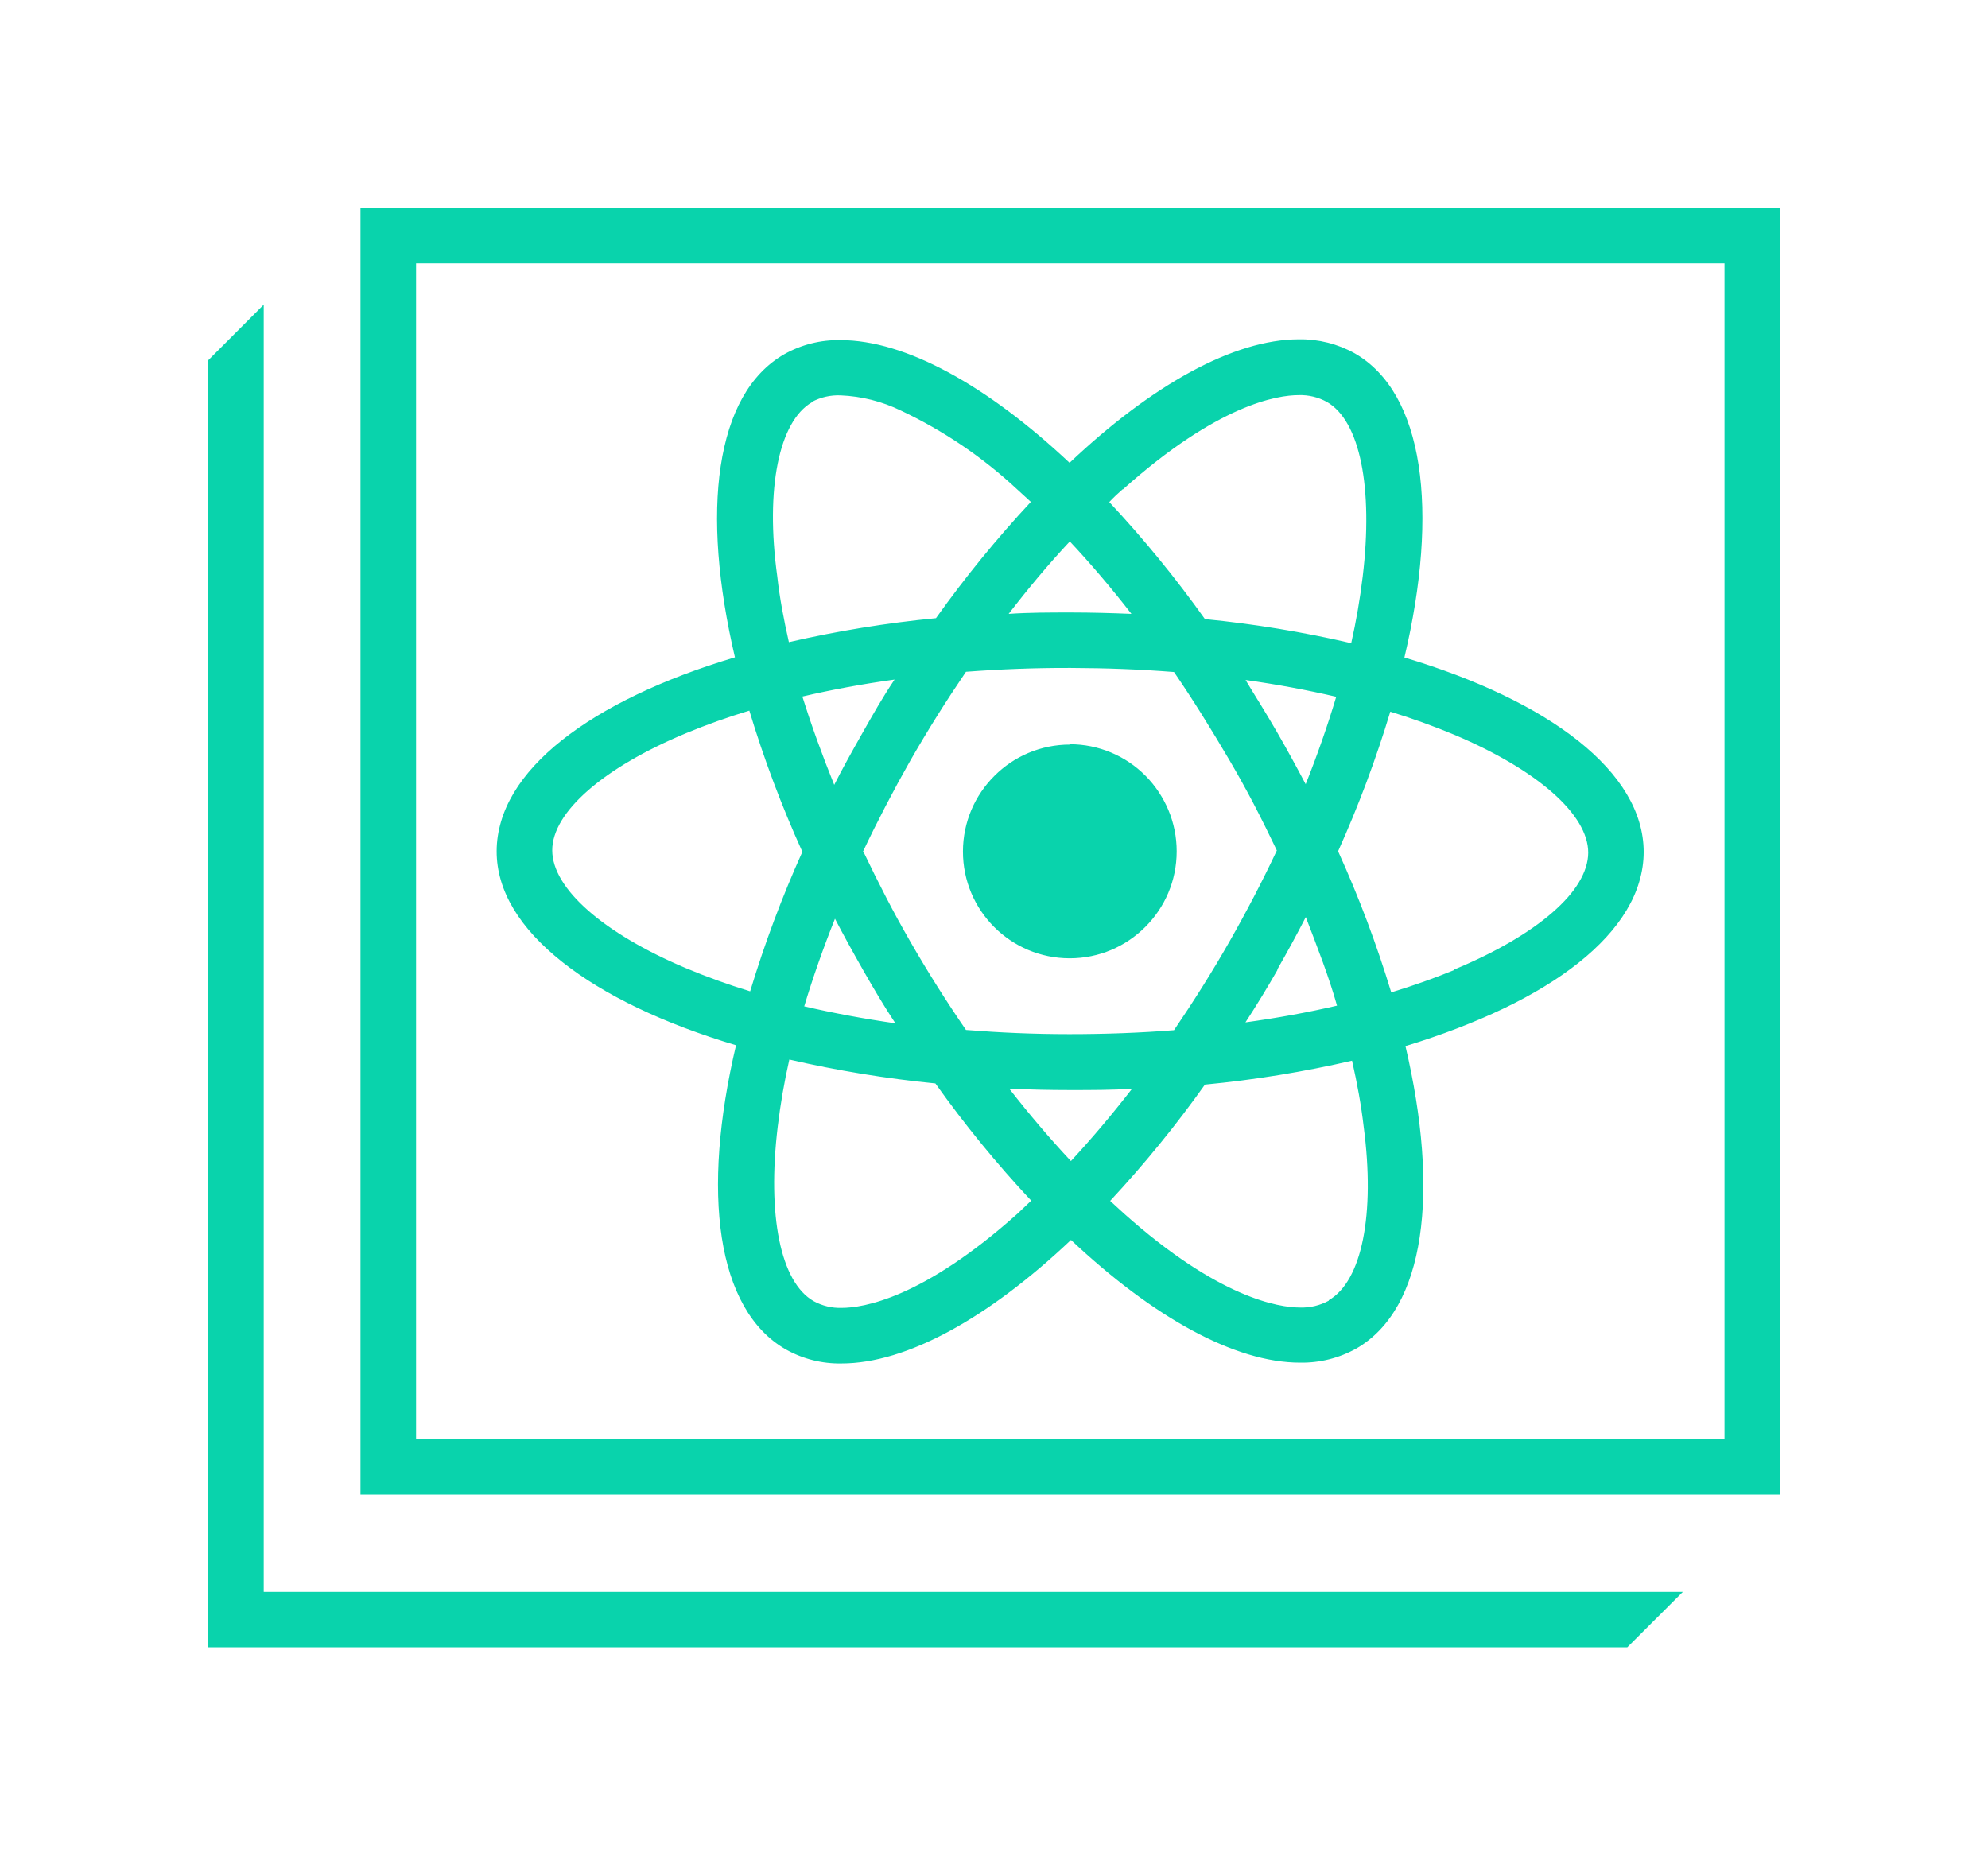
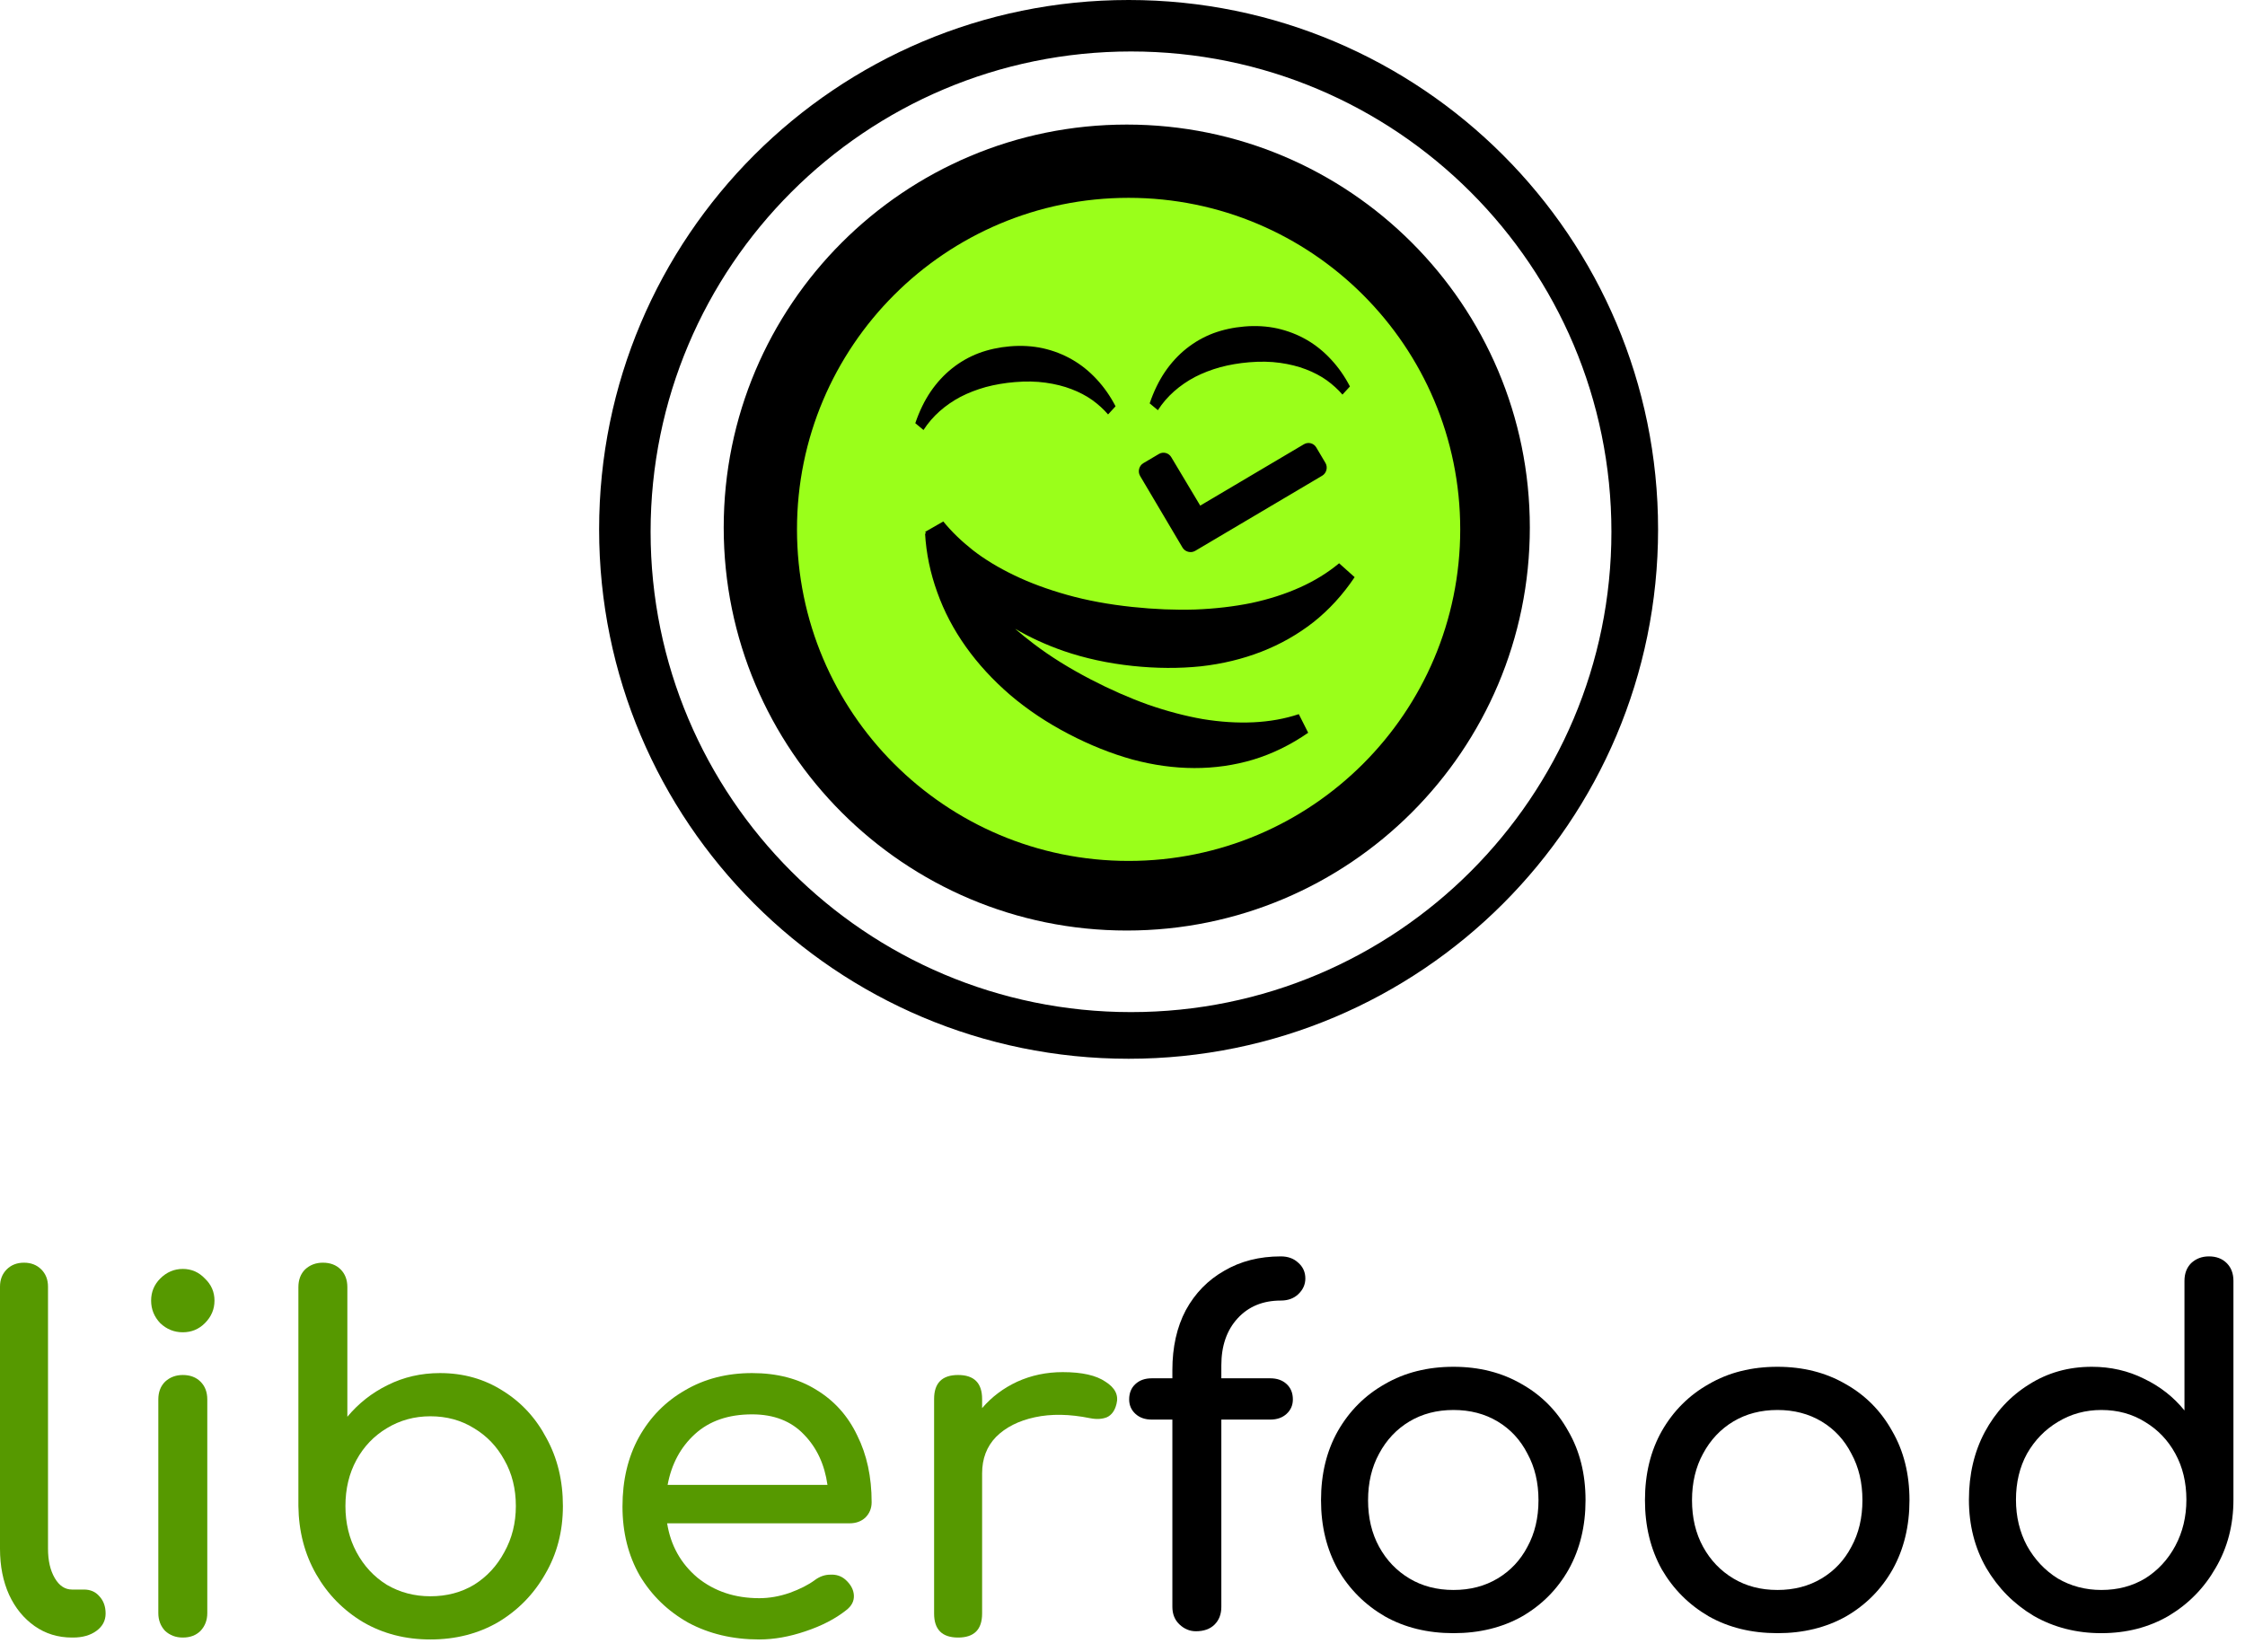
- <svg xmlns="http://www.w3.org/2000/svg" viewBox="0 0 170.96 159.93">
-   <defs>
-     <style>.cls-1{fill:#09d3ac;}</style>
-   </defs>
-   <path class="cls-1" d="M141.35,73.27c0-6.89-8.11-13-20.58-16.73,3-12.67,1.69-22.75-4.28-26.16a9.55,9.55,0,0,0-4.79-1.2c-5.57,0-12.61,3.89-19.72,10.62-7.11-6.68-14.13-10.55-19.69-10.55a9.46,9.46,0,0,0-4.86,1.22c-5.94,3.42-7.17,13.44-4.21,26.05-12.41,3.71-20.48,9.77-20.5,16.63s8.12,13,20.59,16.72c-3,12.68-1.7,22.75,4.28,26.16a9.41,9.41,0,0,0,4.78,1.2c5.58,0,12.62-3.89,19.73-10.62,7.1,6.68,14.12,10.55,19.69,10.55a9.59,9.59,0,0,0,4.86-1.22c5.94-3.42,7.16-13.44,4.21-26C133.27,86.18,141.34,80.12,141.35,73.27ZM96.56,42.06c8.19-7.33,13.31-8.12,15.13-8.12h0a4.71,4.71,0,0,1,2.42.58c2.86,1.63,4,7.38,3.09,15a56.73,56.73,0,0,1-1,5.79,97.7,97.7,0,0,0-12.58-2.07,98.47,98.47,0,0,0-8.24-10.08C95.75,42.79,96.15,42.42,96.56,42.06ZM71.77,78.94c.78,1.5,1.61,3,2.47,4.51S76,86.49,77,88c-2.71-.39-5.34-.88-7.84-1.46C69.86,84,70.75,81.5,71.77,78.94ZM69,59.9c2.53-.59,5.18-1.08,7.93-1.46-1,1.48-1.86,3-2.76,4.59s-1.69,3-2.46,4.52Q70.18,63.65,69,59.9Zm5.21,13.34q1.86-3.93,4.09-7.86c1.5-2.62,3.11-5.17,4.77-7.61,2.91-.22,5.91-.34,9-.33s6,.12,8.89.35c1.66,2.42,3.25,5,4.75,7.55s2.88,5.22,4.12,7.83c-1.23,2.62-2.6,5.25-4.08,7.85s-3.11,5.18-4.77,7.62c-2.91.23-5.91.34-9,.34s-6-.13-8.89-.36c-1.66-2.42-3.26-4.94-4.76-7.55S75.5,75.85,74.25,73.24Zm32.86-14.77c2.72.38,5.35.87,7.84,1.45-.74,2.47-1.62,5-2.64,7.55-.79-1.5-1.61-3-2.48-4.51S108,59.93,107.11,58.47Zm2.76,24.92q1.29-2.27,2.46-4.53c1,2.6,2,5.16,2.7,7.66-2.52.59-5.17,1.07-7.92,1.45Q108.52,85.75,109.87,83.39ZM92,46.56c1.8,1.92,3.57,4,5.3,6.23-1.71-.07-3.46-.12-5.23-.12s-3.58,0-5.33.12C88.45,50.57,90.2,48.48,92,46.56Zm-22.18-12A4.82,4.82,0,0,1,72.29,34a13.11,13.11,0,0,1,5.19,1.31,39.07,39.07,0,0,1,10,6.78l1.17,1.07a98.49,98.49,0,0,0-8.16,10,98.88,98.88,0,0,0-12.65,2.06c-.44-1.94-.8-3.84-1-5.67C65.8,42,67,36.24,69.81,34.6ZM64.53,85.26a58.75,58.75,0,0,1-5.54-2c-7.1-3-11.5-6.85-11.5-10.14S51.91,66,59,63.05a57.63,57.63,0,0,1,5.44-1.94A97.93,97.93,0,0,0,69,73.25,98.72,98.72,0,0,0,64.53,85.26Zm23,19.1c-8.19,7.33-13.31,8.11-15.14,8.11a4.69,4.69,0,0,1-2.42-.58c-2.86-1.63-4-7.38-3.09-15a56.07,56.07,0,0,1,1-5.78,99.51,99.51,0,0,0,12.58,2.06,97.17,97.17,0,0,0,8.24,10.08Zm4.57-4.51c-1.8-1.92-3.57-4-5.31-6.23,1.72.08,3.47.12,5.24.12s3.58,0,5.33-.11C95.63,95.85,93.87,97.93,92.09,99.85Zm22.18,12a4.82,4.82,0,0,1-2.48.59c-1.82,0-7-.8-15.16-8.1l-1.17-1.07a98.44,98.44,0,0,0,8.15-10,97,97,0,0,0,12.66-2.06c.44,1.94.79,3.84,1,5.67C118.27,104.42,117.12,110.18,114.27,111.81Zm10.8-28.44c-1.71.7-3.52,1.35-5.44,1.93a98.54,98.54,0,0,0-4.57-12.14,98.1,98.1,0,0,0,4.49-12,58.75,58.75,0,0,1,5.54,2c7.09,3,11.5,6.85,11.49,10.14S132.17,80.42,125.07,83.37ZM92,82.39a9.18,9.18,0,1,0-9.17-9.19A9.17,9.17,0,0,0,92,82.39ZM31,17.88V128.53H153.07V17.88ZM148.3,123.77H35.78V22.65H148.3Zm-85-33.9c-3,12.68-1.7,22.75,4.28,26.16a9.41,9.41,0,0,0,4.78,1.2c5.58,0,12.62-3.89,19.73-10.62,7.1,6.68,14.12,10.55,19.69,10.55a9.59,9.59,0,0,0,4.86-1.22c5.94-3.42,7.16-13.44,4.21-26,12.41-3.72,20.48-9.78,20.49-16.63s-8.11-13-20.58-16.73c3-12.67,1.69-22.75-4.28-26.16a9.55,9.55,0,0,0-4.79-1.2c-5.57,0-12.61,3.89-19.72,10.62-7.11-6.68-14.13-10.55-19.69-10.55a9.46,9.46,0,0,0-4.86,1.22c-5.94,3.42-7.17,13.44-4.21,26.05-12.41,3.71-20.48,9.77-20.5,16.63S50.84,86.13,63.31,89.87Zm24.21,14.49c-8.19,7.33-13.31,8.11-15.14,8.11a4.69,4.69,0,0,1-2.42-.58c-2.86-1.63-4-7.38-3.09-15a56.07,56.07,0,0,1,1-5.78,99.51,99.51,0,0,0,12.58,2.06,97.17,97.17,0,0,0,8.24,10.08Zm24.79-36.89c-.79-1.5-1.61-3-2.48-4.51s-1.8-3-2.72-4.49c2.72.38,5.35.87,7.84,1.45C114.21,62.39,113.33,64.92,112.31,67.47Zm2.72,19c-2.52.59-5.17,1.07-7.92,1.45q1.41-2.22,2.76-4.58t2.46-4.53C113.37,81.46,114.28,84,115,86.52Zm-5.21-13.35c-1.23,2.62-2.6,5.25-4.08,7.85s-3.11,5.18-4.77,7.62c-2.91.23-5.91.34-9,.34s-6-.13-8.89-.36c-1.66-2.42-3.26-4.94-4.76-7.55s-2.87-5.22-4.12-7.83q1.86-3.93,4.09-7.86c1.5-2.62,3.11-5.17,4.77-7.61,2.91-.22,5.91-.34,9-.33s6,.12,8.89.35c1.66,2.42,3.25,5,4.75,7.55S108.58,70.56,109.82,73.17ZM77,88c-2.71-.39-5.34-.88-7.84-1.46.74-2.46,1.63-5,2.65-7.55.78,1.5,1.61,3,2.47,4.51S76,86.49,77,88ZM74.21,63c-.87,1.5-1.69,3-2.46,4.52Q70.18,63.65,69,59.9c2.53-.59,5.18-1.08,7.93-1.46C76,59.92,75.11,61.45,74.21,63ZM92.09,99.85c-1.8-1.92-3.57-4-5.31-6.23,1.72.08,3.47.12,5.24.12s3.58,0,5.33-.11C95.63,95.85,93.87,97.93,92.09,99.85Zm22.18,12a4.82,4.82,0,0,1-2.48.59c-1.82,0-7-.8-15.16-8.1l-1.17-1.07a98.44,98.44,0,0,0,8.15-10,97,97,0,0,0,12.66-2.06c.44,1.94.79,3.84,1,5.67C118.27,104.42,117.12,110.18,114.27,111.81Zm5.28-50.66a58.75,58.75,0,0,1,5.54,2c7.09,3,11.5,6.85,11.49,10.14s-4.41,7.16-11.51,10.11c-1.71.7-3.52,1.35-5.44,1.93a98.54,98.54,0,0,0-4.57-12.14A98.1,98.1,0,0,0,119.55,61.15Zm-23-19.09c8.19-7.33,13.31-8.12,15.13-8.12h0a4.71,4.71,0,0,1,2.42.58c2.86,1.63,4,7.38,3.09,15a56.73,56.73,0,0,1-1,5.79,97.7,97.7,0,0,0-12.58-2.07,98.47,98.47,0,0,0-8.24-10.08C95.75,42.79,96.15,42.42,96.56,42.06ZM92,46.56c1.8,1.92,3.57,4,5.3,6.23-1.71-.07-3.46-.12-5.23-.12s-3.58,0-5.33.12C88.45,50.57,90.2,48.48,92,46.56Zm-22.18-12A4.82,4.82,0,0,1,72.29,34a13.11,13.11,0,0,1,5.19,1.31,39.07,39.07,0,0,1,10,6.78l1.17,1.07a98.49,98.49,0,0,0-8.16,10,98.88,98.88,0,0,0-12.65,2.06c-.44-1.94-.8-3.84-1-5.67C65.8,42,67,36.24,69.81,34.6ZM59,63.05a57.63,57.63,0,0,1,5.44-1.94A97.93,97.93,0,0,0,69,73.25a98.72,98.72,0,0,0-4.49,12,58.75,58.75,0,0,1-5.54-2c-7.1-3-11.5-6.85-11.5-10.14S51.91,66,59,63.05Zm33,1a9.18,9.18,0,1,0,9.17,9.19A9.17,9.17,0,0,0,92,64Zm0,0a9.18,9.18,0,1,0,9.17,9.19A9.17,9.17,0,0,0,92,64Zm0,0a9.18,9.18,0,1,0,9.17,9.19A9.17,9.17,0,0,0,92,64Zm49.35,9.24c0-6.89-8.11-13-20.58-16.73,3-12.67,1.69-22.75-4.28-26.16a9.55,9.55,0,0,0-4.79-1.2c-5.57,0-12.61,3.89-19.72,10.62-7.11-6.68-14.13-10.55-19.69-10.55a9.46,9.46,0,0,0-4.86,1.22c-5.94,3.42-7.17,13.44-4.21,26.05-12.41,3.71-20.48,9.77-20.5,16.63s8.12,13,20.59,16.72c-3,12.68-1.7,22.75,4.28,26.16a9.41,9.41,0,0,0,4.78,1.2c5.58,0,12.62-3.89,19.73-10.62,7.1,6.68,14.12,10.55,19.69,10.55a9.59,9.59,0,0,0,4.86-1.22c5.94-3.42,7.16-13.44,4.21-26C133.27,86.18,141.34,80.12,141.35,73.27ZM96.56,42.06c8.19-7.33,13.31-8.12,15.13-8.12h0a4.71,4.71,0,0,1,2.42.58c2.86,1.63,4,7.38,3.09,15a56.73,56.73,0,0,1-1,5.79,97.7,97.7,0,0,0-12.58-2.07,98.47,98.47,0,0,0-8.24-10.08C95.75,42.79,96.15,42.42,96.56,42.06ZM71.77,78.94c.78,1.5,1.61,3,2.47,4.51S76,86.49,77,88c-2.71-.39-5.34-.88-7.84-1.46C69.86,84,70.75,81.5,71.77,78.94ZM69,59.9c2.53-.59,5.18-1.08,7.93-1.46-1,1.48-1.86,3-2.76,4.59s-1.69,3-2.46,4.52Q70.18,63.65,69,59.9Zm5.21,13.34q1.86-3.93,4.09-7.86c1.5-2.62,3.11-5.17,4.77-7.61,2.91-.22,5.91-.34,9-.33s6,.12,8.89.35c1.66,2.42,3.25,5,4.75,7.55s2.88,5.22,4.12,7.83c-1.23,2.62-2.6,5.25-4.08,7.85s-3.11,5.18-4.77,7.62c-2.91.23-5.91.34-9,.34s-6-.13-8.89-.36c-1.66-2.42-3.26-4.94-4.76-7.55S75.5,75.85,74.25,73.24Zm32.86-14.77c2.72.38,5.35.87,7.84,1.45-.74,2.47-1.62,5-2.64,7.55-.79-1.5-1.61-3-2.48-4.51S108,59.93,107.11,58.47Zm2.76,24.92q1.29-2.27,2.46-4.53c1,2.6,2,5.16,2.7,7.66-2.52.59-5.17,1.07-7.92,1.45Q108.52,85.75,109.87,83.39ZM92,46.56c1.8,1.92,3.57,4,5.3,6.23-1.71-.07-3.46-.12-5.23-.12s-3.58,0-5.33.12C88.45,50.57,90.2,48.48,92,46.56Zm-22.18-12A4.82,4.82,0,0,1,72.29,34a13.11,13.11,0,0,1,5.19,1.31,39.07,39.07,0,0,1,10,6.78l1.17,1.07a98.49,98.49,0,0,0-8.16,10,98.88,98.88,0,0,0-12.65,2.06c-.44-1.94-.8-3.84-1-5.67C65.8,42,67,36.24,69.81,34.6ZM64.53,85.26a58.75,58.75,0,0,1-5.54-2c-7.1-3-11.5-6.85-11.5-10.14S51.91,66,59,63.05a57.63,57.63,0,0,1,5.44-1.94A97.93,97.93,0,0,0,69,73.25,98.72,98.72,0,0,0,64.53,85.26Zm23,19.1c-8.19,7.33-13.31,8.11-15.14,8.11a4.69,4.69,0,0,1-2.42-.58c-2.86-1.63-4-7.38-3.09-15a56.07,56.07,0,0,1,1-5.78,99.51,99.51,0,0,0,12.58,2.06,97.17,97.17,0,0,0,8.24,10.08Zm4.57-4.51c-1.8-1.92-3.57-4-5.31-6.23,1.72.08,3.47.12,5.24.12s3.58,0,5.33-.11C95.63,95.85,93.87,97.93,92.09,99.85Zm22.18,12a4.82,4.82,0,0,1-2.48.59c-1.82,0-7-.8-15.16-8.1l-1.17-1.07a98.44,98.44,0,0,0,8.15-10,97,97,0,0,0,12.66-2.06c.44,1.94.79,3.84,1,5.67C118.27,104.42,117.12,110.18,114.27,111.81Zm10.8-28.44c-1.71.7-3.52,1.35-5.44,1.93a98.54,98.54,0,0,0-4.57-12.14,98.1,98.1,0,0,0,4.49-12,58.75,58.75,0,0,1,5.54,2c7.09,3,11.5,6.85,11.49,10.14S132.17,80.42,125.07,83.37ZM92,82.39a9.18,9.18,0,1,0-9.17-9.19A9.17,9.17,0,0,0,92,82.39Zm-69.32,54.5V26.2L17.89,31V141.66H139.94l4.78-4.77Z" />
+ <svg xmlns="http://www.w3.org/2000/svg" width="159" height="117" viewBox="0 0 159 117" fill="none">
+   <path d="M5.1 116C4.103 116 3.219 115.728 2.448 115.184C1.677 114.64 1.077 113.903 0.646 112.974C0.215 112.022 0 110.934 0 109.71V91.146C0 90.647 0.159 90.239 0.476 89.922C0.793 89.605 1.201 89.446 1.7 89.446C2.199 89.446 2.607 89.605 2.924 89.922C3.241 90.239 3.4 90.647 3.4 91.146V109.71C3.4 110.549 3.559 111.24 3.876 111.784C4.193 112.328 4.601 112.6 5.1 112.6H5.95C6.403 112.6 6.766 112.759 7.038 113.076C7.333 113.393 7.48 113.801 7.48 114.3C7.48 114.799 7.265 115.207 6.834 115.524C6.403 115.841 5.848 116 5.168 116H5.1Z" fill="#569900" />
+   <path d="M12.947 116C12.449 116 12.029 115.841 11.689 115.524C11.372 115.184 11.213 114.765 11.213 114.266V99.136C11.213 98.615 11.372 98.195 11.689 97.878C12.029 97.561 12.449 97.402 12.947 97.402C13.469 97.402 13.888 97.561 14.205 97.878C14.523 98.195 14.681 98.615 14.681 99.136V114.266C14.681 114.765 14.523 115.184 14.205 115.524C13.888 115.841 13.469 116 12.947 116ZM12.947 94.376C12.335 94.376 11.803 94.161 11.349 93.73C10.919 93.277 10.703 92.744 10.703 92.132C10.703 91.52 10.919 90.999 11.349 90.568C11.803 90.115 12.335 89.888 12.947 89.888C13.559 89.888 14.081 90.115 14.511 90.568C14.965 90.999 15.191 91.52 15.191 92.132C15.191 92.744 14.965 93.277 14.511 93.73C14.081 94.161 13.559 94.376 12.947 94.376Z" fill="#569900" />
+   <path d="M30.483 116.136C28.715 116.136 27.128 115.728 25.723 114.912C24.318 114.073 23.207 112.94 22.391 111.512C21.575 110.084 21.156 108.475 21.133 106.684V91.18C21.133 90.659 21.292 90.239 21.609 89.922C21.949 89.605 22.369 89.446 22.867 89.446C23.389 89.446 23.808 89.605 24.125 89.922C24.442 90.239 24.601 90.659 24.601 91.18V100.36C25.395 99.408 26.346 98.66 27.457 98.116C28.59 97.549 29.826 97.266 31.163 97.266C32.818 97.266 34.303 97.685 35.617 98.524C36.932 99.34 37.963 100.462 38.711 101.89C39.482 103.295 39.867 104.893 39.867 106.684C39.867 108.475 39.448 110.084 38.609 111.512C37.793 112.94 36.682 114.073 35.277 114.912C33.872 115.728 32.274 116.136 30.483 116.136ZM30.483 113.076C31.639 113.076 32.67 112.804 33.577 112.26C34.484 111.693 35.198 110.923 35.719 109.948C36.263 108.973 36.535 107.885 36.535 106.684C36.535 105.46 36.263 104.372 35.719 103.42C35.198 102.468 34.484 101.72 33.577 101.176C32.67 100.609 31.639 100.326 30.483 100.326C29.35 100.326 28.319 100.609 27.389 101.176C26.483 101.72 25.768 102.468 25.247 103.42C24.726 104.372 24.465 105.46 24.465 106.684C24.465 107.885 24.726 108.973 25.247 109.948C25.768 110.923 26.483 111.693 27.389 112.26C28.319 112.804 29.35 113.076 30.483 113.076Z" fill="#569900" />
+   <path d="M53.777 116.136C51.896 116.136 50.219 115.739 48.745 114.946C47.295 114.13 46.15 113.019 45.311 111.614C44.495 110.186 44.087 108.554 44.087 106.718C44.087 104.859 44.473 103.227 45.243 101.822C46.037 100.394 47.125 99.283 48.507 98.49C49.89 97.674 51.477 97.266 53.267 97.266C55.035 97.266 56.554 97.663 57.823 98.456C59.093 99.227 60.056 100.303 60.713 101.686C61.393 103.046 61.733 104.621 61.733 106.412C61.733 106.843 61.586 107.205 61.291 107.5C60.997 107.772 60.623 107.908 60.169 107.908H47.249C47.499 109.472 48.213 110.753 49.391 111.75C50.593 112.725 52.055 113.212 53.777 113.212C54.48 113.212 55.194 113.087 55.919 112.838C56.667 112.566 57.268 112.26 57.721 111.92C58.061 111.671 58.424 111.546 58.809 111.546C59.217 111.523 59.569 111.637 59.863 111.886C60.249 112.226 60.453 112.6 60.475 113.008C60.498 113.416 60.317 113.767 59.931 114.062C59.161 114.674 58.197 115.173 57.041 115.558C55.908 115.943 54.82 116.136 53.777 116.136ZM53.267 100.19C51.59 100.19 50.241 100.655 49.221 101.584C48.201 102.513 47.555 103.715 47.283 105.188H58.605C58.401 103.737 57.846 102.547 56.939 101.618C56.033 100.666 54.809 100.19 53.267 100.19Z" fill="#569900" />
+   <path d="M67.857 116C66.723 116 66.157 115.433 66.157 114.3V99.102C66.157 97.969 66.723 97.402 67.857 97.402C68.99 97.402 69.557 97.969 69.557 99.102V99.748C70.237 98.955 71.064 98.331 72.039 97.878C73.036 97.425 74.113 97.198 75.269 97.198C76.629 97.198 77.637 97.425 78.295 97.878C78.975 98.309 79.235 98.83 79.077 99.442C78.963 99.918 78.737 100.235 78.397 100.394C78.057 100.53 77.66 100.553 77.207 100.462C75.756 100.167 74.453 100.145 73.297 100.394C72.141 100.643 71.223 101.108 70.543 101.788C69.885 102.468 69.557 103.329 69.557 104.372V114.3C69.557 115.433 68.99 116 67.857 116Z" fill="#569900" />
+   <path d="M84.698 115.554C84.267 115.554 83.882 115.395 83.542 115.078C83.202 114.761 83.032 114.341 83.032 113.82V100.56H81.57C81.094 100.56 80.709 100.424 80.414 100.152C80.119 99.88 79.972 99.54 79.972 99.132C79.972 98.679 80.119 98.316 80.414 98.044C80.709 97.772 81.094 97.636 81.57 97.636H83.032V97.058C83.032 95.426 83.349 94.009 83.984 92.808C84.641 91.607 85.548 90.677 86.704 90.02C87.86 89.34 89.197 89 90.716 89C91.215 89 91.623 89.147 91.94 89.442C92.28 89.737 92.45 90.111 92.45 90.564C92.45 90.995 92.28 91.369 91.94 91.686C91.623 91.981 91.215 92.128 90.716 92.128C89.447 92.128 88.427 92.547 87.656 93.386C86.885 94.225 86.5 95.335 86.5 96.718V97.636H89.968C90.444 97.636 90.829 97.772 91.124 98.044C91.418 98.316 91.566 98.679 91.566 99.132C91.566 99.54 91.418 99.88 91.124 100.152C90.829 100.424 90.444 100.56 89.968 100.56H86.5V113.82C86.5 114.341 86.341 114.761 86.024 115.078C85.707 115.395 85.264 115.554 84.698 115.554Z" fill="black" />
+   <path d="M102.944 115.69C101.108 115.69 99.487 115.293 98.082 114.5C96.677 113.684 95.566 112.573 94.75 111.168C93.957 109.74 93.56 108.108 93.56 106.272C93.56 104.413 93.957 102.781 94.75 101.376C95.566 99.948 96.677 98.837 98.082 98.044C99.487 97.228 101.108 96.82 102.944 96.82C104.757 96.82 106.367 97.228 107.772 98.044C109.177 98.837 110.277 99.948 111.07 101.376C111.886 102.781 112.294 104.413 112.294 106.272C112.294 108.108 111.897 109.74 111.104 111.168C110.311 112.573 109.211 113.684 107.806 114.5C106.401 115.293 104.78 115.69 102.944 115.69ZM102.944 112.63C104.123 112.63 105.165 112.358 106.072 111.814C106.979 111.27 107.681 110.522 108.18 109.57C108.701 108.618 108.962 107.519 108.962 106.272C108.962 105.025 108.701 103.926 108.18 102.974C107.681 101.999 106.979 101.24 106.072 100.696C105.165 100.152 104.123 99.88 102.944 99.88C101.765 99.88 100.723 100.152 99.816 100.696C98.909 101.24 98.195 101.999 97.674 102.974C97.153 103.926 96.892 105.025 96.892 106.272C96.892 107.519 97.153 108.618 97.674 109.57C98.195 110.522 98.909 111.27 99.816 111.814C100.723 112.358 101.765 112.63 102.944 112.63Z" fill="black" />
+   <path d="M125.887 115.69C124.051 115.69 122.431 115.293 121.025 114.5C119.62 113.684 118.509 112.573 117.693 111.168C116.9 109.74 116.503 108.108 116.503 106.272C116.503 104.413 116.9 102.781 117.693 101.376C118.509 99.948 119.62 98.837 121.025 98.044C122.431 97.228 124.051 96.82 125.887 96.82C127.701 96.82 129.31 97.228 130.715 98.044C132.121 98.837 133.22 99.948 134.013 101.376C134.829 102.781 135.237 104.413 135.237 106.272C135.237 108.108 134.841 109.74 134.047 111.168C133.254 112.573 132.155 113.684 130.749 114.5C129.344 115.293 127.723 115.69 125.887 115.69ZM125.887 112.63C127.066 112.63 128.109 112.358 129.015 111.814C129.922 111.27 130.625 110.522 131.123 109.57C131.645 108.618 131.905 107.519 131.905 106.272C131.905 105.025 131.645 103.926 131.123 102.974C130.625 101.999 129.922 101.24 129.015 100.696C128.109 100.152 127.066 99.88 125.887 99.88C124.709 99.88 123.666 100.152 122.759 100.696C121.853 101.24 121.139 101.999 120.617 102.974C120.096 103.926 119.835 105.025 119.835 106.272C119.835 107.519 120.096 108.618 120.617 109.57C121.139 110.522 121.853 111.27 122.759 111.814C123.666 112.358 124.709 112.63 125.887 112.63Z" fill="black" />
+   <path d="M148.831 115.69C147.063 115.69 145.465 115.282 144.037 114.466C142.631 113.627 141.509 112.494 140.671 111.066C139.855 109.638 139.447 108.029 139.447 106.238C139.447 104.447 139.821 102.849 140.569 101.444C141.339 100.016 142.382 98.894 143.697 98.078C145.011 97.239 146.496 96.82 148.151 96.82C149.488 96.82 150.724 97.103 151.857 97.67C152.99 98.214 153.942 98.962 154.713 99.914V90.734C154.713 90.213 154.872 89.793 155.189 89.476C155.529 89.159 155.948 89 156.447 89C156.968 89 157.387 89.159 157.705 89.476C158.022 89.793 158.181 90.213 158.181 90.734V106.238C158.181 108.029 157.761 109.638 156.923 111.066C156.107 112.494 154.996 113.627 153.591 114.466C152.185 115.282 150.599 115.69 148.831 115.69ZM148.831 112.63C149.987 112.63 151.018 112.358 151.925 111.814C152.831 111.247 153.545 110.477 154.067 109.502C154.588 108.527 154.849 107.439 154.849 106.238C154.849 105.014 154.588 103.926 154.067 102.974C153.545 102.022 152.831 101.274 151.925 100.73C151.018 100.163 149.987 99.88 148.831 99.88C147.697 99.88 146.666 100.163 145.737 100.73C144.83 101.274 144.105 102.022 143.561 102.974C143.039 103.926 142.779 105.014 142.779 106.238C142.779 107.439 143.039 108.527 143.561 109.502C144.105 110.477 144.83 111.247 145.737 111.814C146.666 112.358 147.697 112.63 148.831 112.63Z" fill="black" />
+   <circle cx="80.062" cy="36.592" r="26.471" fill="#9AFF1A" />
+   <path fill-rule="evenodd" clip-rule="evenodd" d="M79.803 65.917C95.569 65.917 108.349 53.136 108.349 37.37C108.349 21.604 95.569 8.824 79.803 8.824C64.037 8.824 51.256 21.604 51.256 37.37C51.256 53.136 64.037 65.917 79.803 65.917ZM79.932 60.986C92.903 60.986 103.419 50.471 103.419 37.5C103.419 24.529 92.903 14.014 79.932 14.014C66.961 14.014 56.446 24.529 56.446 37.5C56.446 50.471 66.961 60.986 79.932 60.986Z" fill="black" />
+   <path fill-rule="evenodd" clip-rule="evenodd" d="M79.933 75C100.643 75 117.432 58.211 117.432 37.5C117.432 16.789 100.643 0 79.933 0C59.222 0 42.432 16.789 42.432 37.5C42.432 58.211 59.222 75 79.933 75ZM80.103 71.695C98.894 71.695 114.127 56.462 114.127 37.67C114.127 18.879 98.894 3.646 80.103 3.646C61.312 3.646 46.078 18.879 46.078 37.67C46.078 56.462 61.312 71.695 80.103 71.695Z" fill="black" />
+   <path fill-rule="evenodd" clip-rule="evenodd" d="M81.425 28.573C81.711 27.728 82.075 26.981 82.514 26.333C82.954 25.691 83.461 25.142 84.034 24.686C84.607 24.231 85.237 23.872 85.923 23.61C86.615 23.355 87.353 23.194 88.138 23.128C88.948 23.059 89.724 23.105 90.465 23.266C91.207 23.434 91.897 23.701 92.534 24.067C93.171 24.434 93.749 24.898 94.266 25.459C94.789 26.019 95.236 26.658 95.608 27.376L95.078 27.953C94.763 27.585 94.389 27.246 93.958 26.934C93.527 26.629 93.036 26.371 92.486 26.161C91.94 25.951 91.331 25.799 90.657 25.704C89.988 25.61 89.258 25.596 88.468 25.662C87.748 25.723 87.064 25.84 86.418 26.013C85.777 26.192 85.181 26.423 84.629 26.706C84.083 26.995 83.589 27.336 83.147 27.728C82.704 28.12 82.324 28.563 82.006 29.057L81.425 28.573ZM64.825 29.978C65.112 29.132 65.475 28.385 65.915 27.737C66.355 27.095 66.861 26.547 67.434 26.091C68.007 25.635 68.637 25.276 69.324 25.015C70.015 24.759 70.754 24.598 71.539 24.532C72.349 24.464 73.124 24.51 73.866 24.671C74.607 24.838 75.297 25.105 75.934 25.472C76.572 25.839 77.149 26.302 77.667 26.863C78.189 27.424 78.637 28.063 79.008 28.781L78.478 29.358C78.163 28.99 77.79 28.65 77.358 28.338C76.927 28.033 76.436 27.775 75.886 27.566C75.341 27.355 74.731 27.203 74.057 27.109C73.388 27.014 72.659 27 71.869 27.067C71.148 27.128 70.464 27.245 69.818 27.417C69.177 27.596 68.581 27.827 68.03 28.11C67.483 28.4 66.989 28.741 66.547 29.133C66.105 29.525 65.724 29.968 65.406 30.461L64.825 29.978ZM88.763 53.809C90.118 53.397 91.413 52.763 92.651 51.907L91.986 50.589C90.986 50.921 89.913 51.113 88.77 51.166C87.626 51.219 86.429 51.143 85.18 50.938C83.927 50.718 82.634 50.376 81.303 49.912C79.968 49.433 78.611 48.836 77.232 48.118C75.72 47.332 74.388 46.502 73.236 45.626C72.76 45.266 72.312 44.904 71.893 44.541C72.944 45.155 74.085 45.678 75.315 46.109C76.844 46.635 78.477 46.989 80.213 47.173C81.897 47.351 83.507 47.36 85.044 47.201C86.572 47.031 88.005 46.684 89.345 46.162C90.685 45.64 91.91 44.945 93.019 44.077C94.128 43.199 95.103 42.134 95.941 40.885L94.841 39.901C94.031 40.576 93.103 41.147 92.058 41.615C91.013 42.083 89.871 42.449 88.634 42.714C87.386 42.968 86.058 43.122 84.65 43.177C83.232 43.22 81.751 43.16 80.205 42.996C78.511 42.817 76.967 42.531 75.574 42.138C74.17 41.743 72.918 41.279 71.819 40.745C70.708 40.211 69.737 39.621 68.906 38.976C68.076 38.321 67.377 37.642 66.808 36.94L65.527 37.672C65.544 37.71 65.562 37.748 65.58 37.786L65.517 37.796C65.599 39.206 65.887 40.592 66.379 41.952C66.862 43.308 67.537 44.595 68.404 45.813C69.27 47.032 70.316 48.17 71.542 49.228C72.773 50.276 74.163 51.203 75.713 52.009C77.215 52.79 78.71 53.387 80.199 53.801C81.683 54.201 83.144 54.403 84.582 54.407C86.02 54.411 87.414 54.212 88.763 53.809ZM84.651 39.02C84.345 39.202 83.931 39.095 83.75 38.789L80.745 33.712C80.564 33.406 80.67 32.992 80.975 32.811L82.077 32.159C82.382 31.978 82.772 32.078 82.953 32.384L85.005 35.816L92.347 31.471C92.652 31.289 93.042 31.389 93.223 31.695L93.875 32.796C94.056 33.102 93.95 33.516 93.644 33.697L84.651 39.02Z" fill="black" />
</svg>
